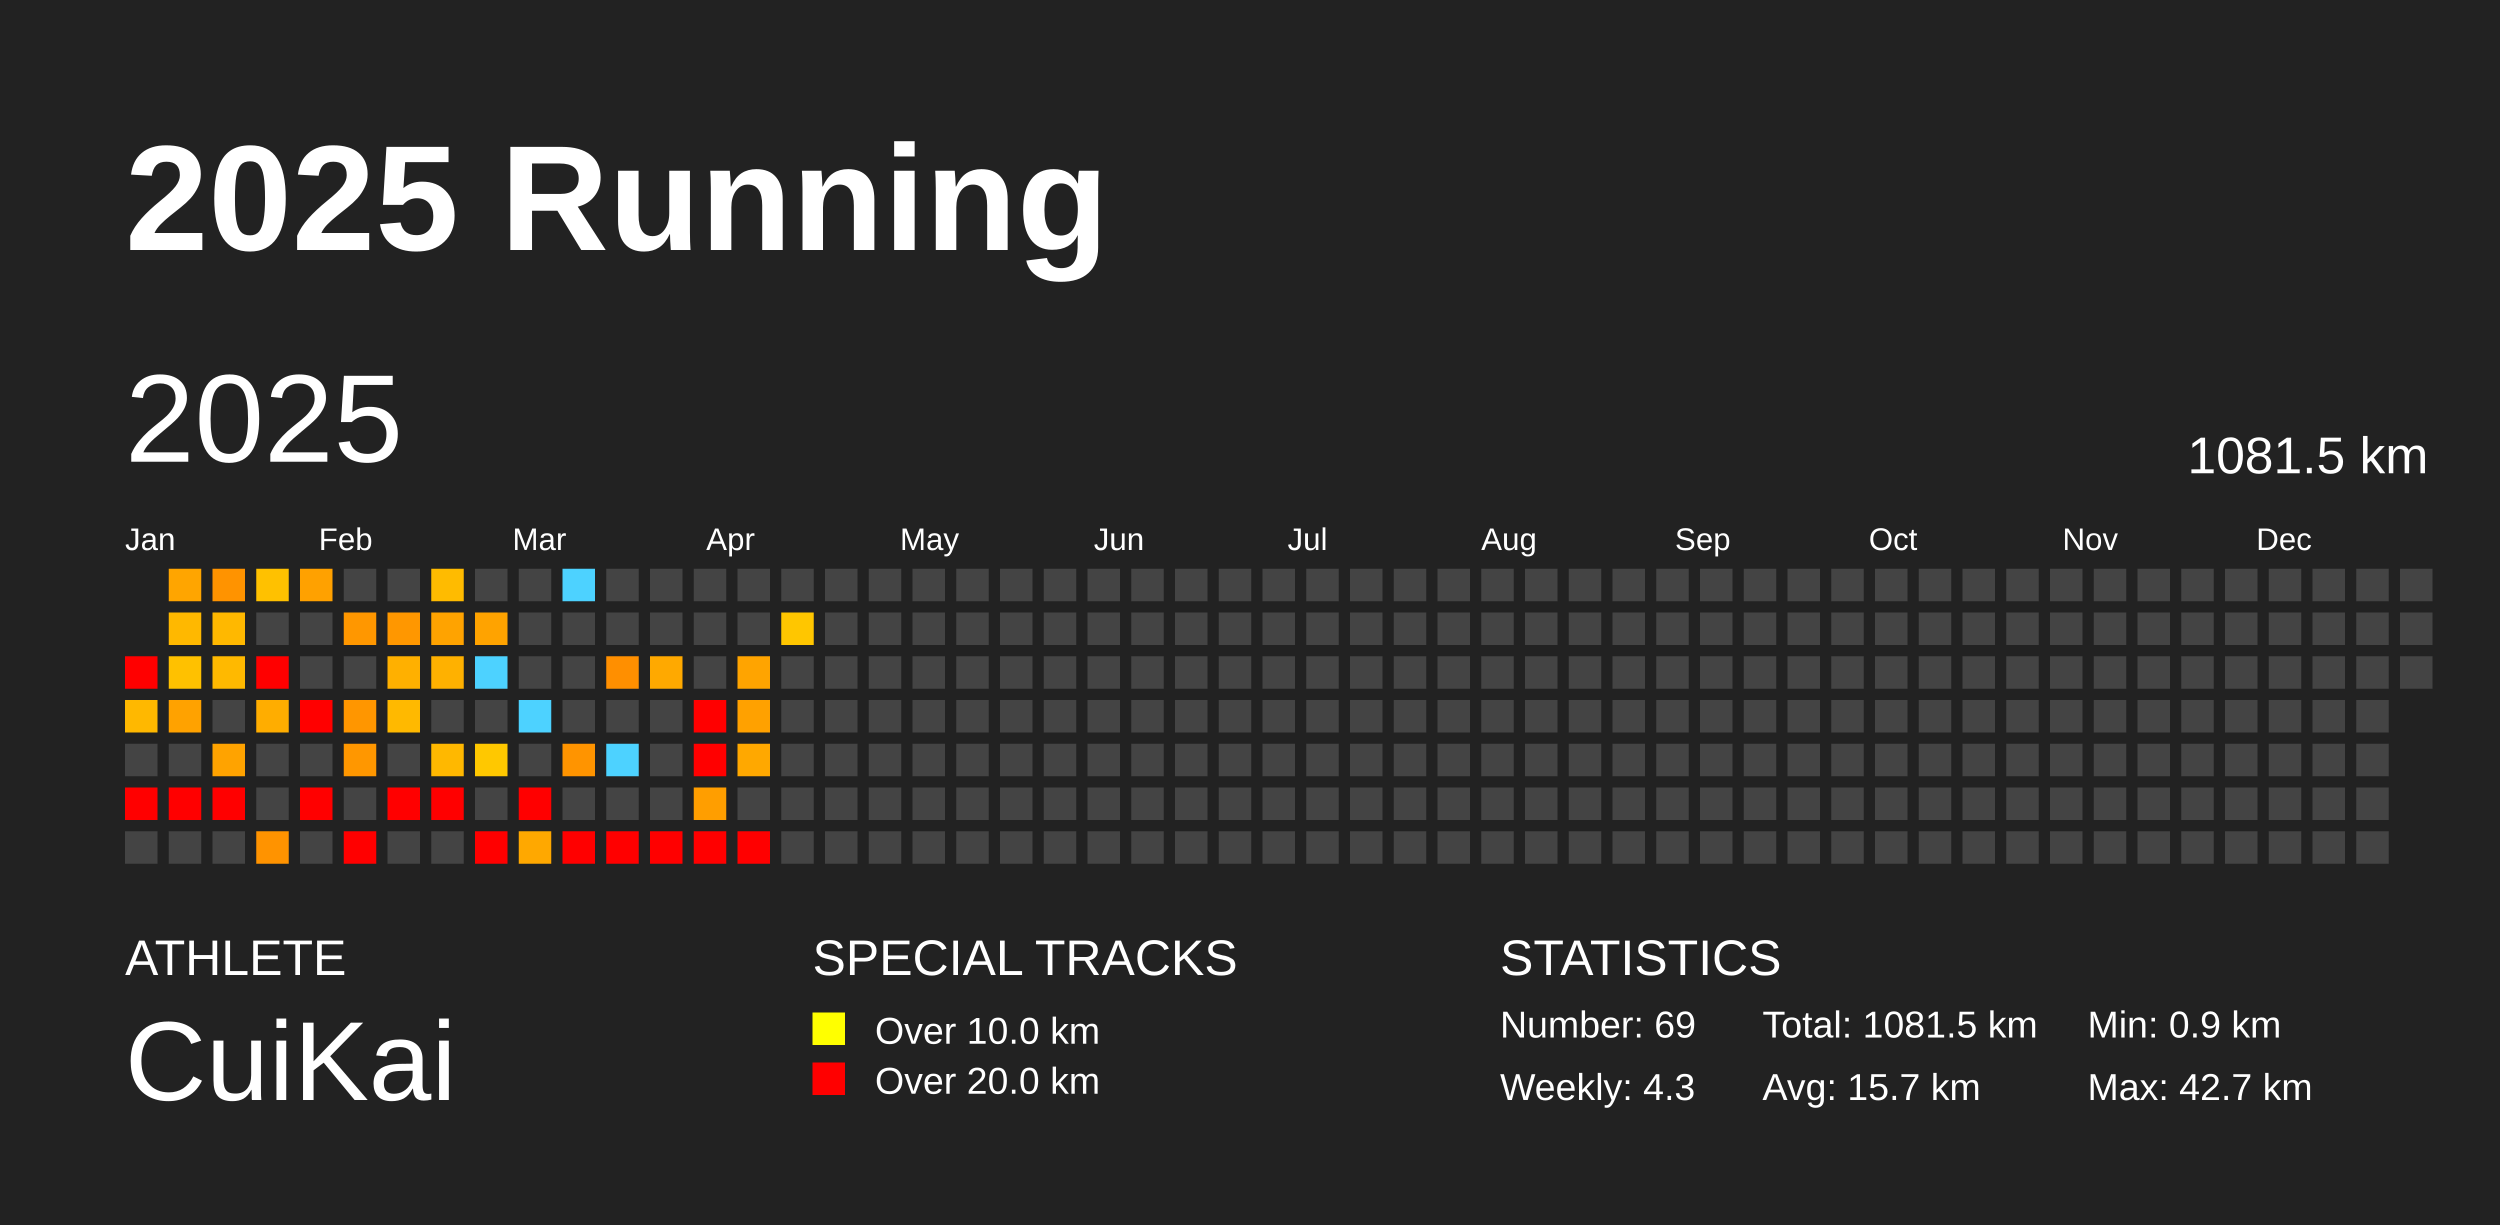
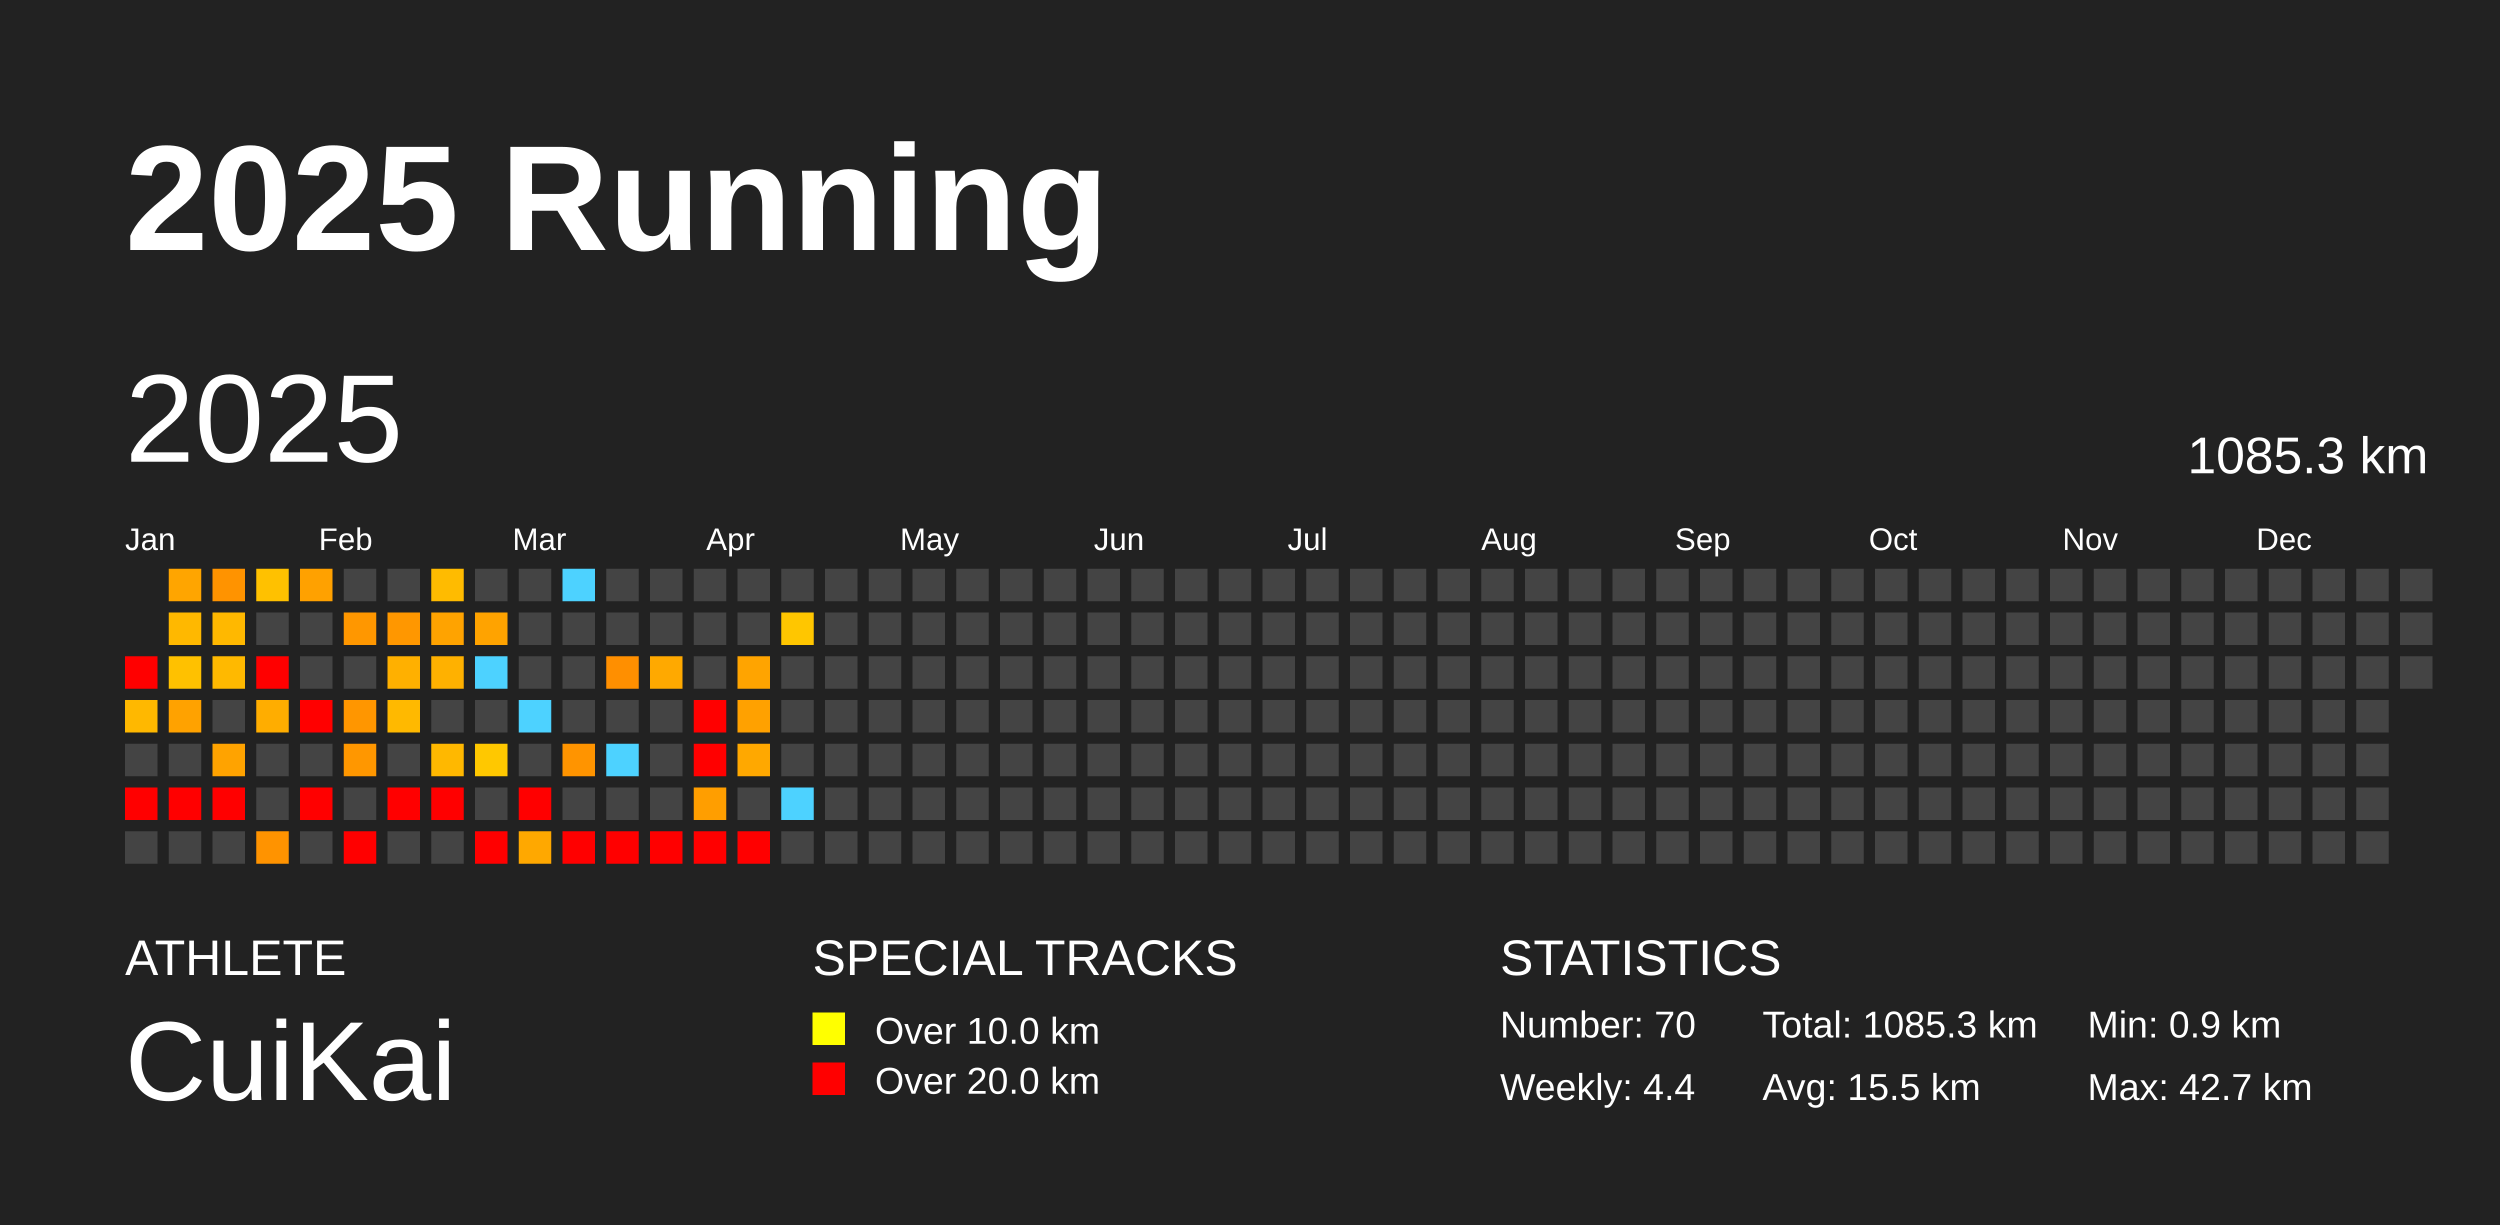
<svg xmlns="http://www.w3.org/2000/svg" baseProfile="full" height="98mm" version="1.1" viewBox="0,0,200,98" width="200mm">
  <defs />
  <rect fill="#222222" height="98" width="200" x="0" y="0" />
  <text fill="#FFFFFF" style="font-size:12px; font-family:Arial; font-weight:bold;" x="10" y="20">2025 Running</text>
  <text fill="#FFFFFF" style="font-size:4px; font-family:Arial" x="10" y="78">ATHLETE</text>
  <text fill="#FFFFFF" style="font-size:9px; font-family:Arial" x="10" y="88">CuiKai</text>
  <text fill="#FFFFFF" style="font-size:4px; font-family:Arial" x="65" y="78">SPECIAL TRACKS</text>
  <rect fill="yellow" height="2.6" width="2.6" x="65" y="81" />
  <text fill="#FFFFFF" style="font-size:3px; font-family:Arial" x="70" y="83.5">Over 10.0 km</text>
  <rect fill="red" height="2.6" width="2.6" x="65" y="85" />
  <text fill="#FFFFFF" style="font-size:3px; font-family:Arial" x="70" y="87.5">Over 20.0 km</text>
  <text fill="#FFFFFF" style="font-size:4px; font-family:Arial" x="120" y="78">STATISTICS</text>
-   <text fill="#FFFFFF" style="font-size:3px; font-family:Arial" x="120" y="83">Number: 69</text>
-   <text fill="#FFFFFF" style="font-size:3px; font-family:Arial" x="120" y="88">Weekly: 4.3</text>
-   <text fill="#FFFFFF" style="font-size:3px; font-family:Arial" x="141" y="83">Total: 1081.5 km</text>
-   <text fill="#FFFFFF" style="font-size:3px; font-family:Arial" x="141" y="88">Avg: 15.7 km</text>
+   <text fill="#FFFFFF" style="font-size:3px; font-family:Arial" x="120" y="83">Number: 70</text>
+   <text fill="#FFFFFF" style="font-size:3px; font-family:Arial" x="120" y="88">Weekly: 4.4</text>
+   <text fill="#FFFFFF" style="font-size:3px; font-family:Arial" x="141" y="83">Total: 1085.3 km</text>
+   <text fill="#FFFFFF" style="font-size:3px; font-family:Arial" x="141" y="88">Avg: 15.5 km</text>
  <text fill="#FFFFFF" style="font-size:3px; font-family:Arial" x="167" y="83">Min: 0.9 km</text>
  <text fill="#FFFFFF" style="font-size:3px; font-family:Arial" x="167" y="88">Max: 42.7 km</text>
  <text dominant-baseline="hanging" fill="#FFFFFF" style="font-size:10.0px; font-family:Arial;" x="10" y="30">2025</text>
-   <text dominant-baseline="hanging" fill="#FFFFFF" style="font-size:4.125px; font-family:Arial;" x="175" y="35">1081.5 km</text>
+   <text dominant-baseline="hanging" fill="#FFFFFF" style="font-size:4.125px; font-family:Arial;" x="175" y="35">1085.3 km</text>
  <text fill="#FFFFFF" style="font-size:2.5px; font-family:Arial" x="10.0" y="44">Jan</text>
  <text fill="#FFFFFF" style="font-size:2.5px; font-family:Arial" x="25.5" y="44">Feb</text>
  <text fill="#FFFFFF" style="font-size:2.5px; font-family:Arial" x="41.0" y="44">Mar</text>
  <text fill="#FFFFFF" style="font-size:2.5px; font-family:Arial" x="56.5" y="44">Apr</text>
  <text fill="#FFFFFF" style="font-size:2.5px; font-family:Arial" x="72.0" y="44">May</text>
  <text fill="#FFFFFF" style="font-size:2.5px; font-family:Arial" x="87.5" y="44">Jun</text>
  <text fill="#FFFFFF" style="font-size:2.5px; font-family:Arial" x="103.0" y="44">Jul</text>
  <text fill="#FFFFFF" style="font-size:2.5px; font-family:Arial" x="118.5" y="44">Aug</text>
  <text fill="#FFFFFF" style="font-size:2.5px; font-family:Arial" x="134.0" y="44">Sep</text>
  <text fill="#FFFFFF" style="font-size:2.5px; font-family:Arial" x="149.5" y="44">Oct</text>
  <text fill="#FFFFFF" style="font-size:2.5px; font-family:Arial" x="165.0" y="44">Nov</text>
  <text fill="#FFFFFF" style="font-size:2.5px; font-family:Arial" x="180.5" y="44">Dec</text>
  <rect fill="red" height="2.6" width="2.6" x="10.0" y="52.5" />
  <rect fill="#ffb800" height="2.6" width="2.6" x="10.0" y="56.0" />
  <rect fill="#444444" height="2.6" width="2.6" x="10.0" y="59.5" />
  <rect fill="red" height="2.6" width="2.6" x="10.0" y="63.0" />
  <rect fill="#444444" height="2.6" width="2.6" x="10.0" y="66.5" />
  <rect fill="#ffa500" height="2.6" width="2.6" x="13.5" y="45.5" />
  <rect fill="#ffb800" height="2.6" width="2.6" x="13.5" y="49.0" />
  <rect fill="#ffc100" height="2.6" width="2.6" x="13.5" y="52.5" />
  <rect fill="#ffa200" height="2.6" width="2.6" x="13.5" y="56.0" />
  <rect fill="#444444" height="2.6" width="2.6" x="13.5" y="59.5" />
  <rect fill="red" height="2.6" width="2.6" x="13.5" y="63.0" />
  <rect fill="#444444" height="2.6" width="2.6" x="13.5" y="66.5" />
  <rect fill="#ff9300" height="2.6" width="2.6" x="17.0" y="45.5" />
  <rect fill="#ffb800" height="2.6" width="2.6" x="17.0" y="49.0" />
  <rect fill="#ffb900" height="2.6" width="2.6" x="17.0" y="52.5" />
  <rect fill="#444444" height="2.6" width="2.6" x="17.0" y="56.0" />
  <rect fill="#ffa300" height="2.6" width="2.6" x="17.0" y="59.5" />
  <rect fill="red" height="2.6" width="2.6" x="17.0" y="63.0" />
  <rect fill="#444444" height="2.6" width="2.6" x="17.0" y="66.5" />
  <rect fill="#ffc100" height="2.6" width="2.6" x="20.5" y="45.5" />
  <rect fill="#444444" height="2.6" width="2.6" x="20.5" y="49.0" />
  <rect fill="red" height="2.6" width="2.6" x="20.5" y="52.5" />
  <rect fill="#ffad00" height="2.6" width="2.6" x="20.5" y="56.0" />
  <rect fill="#444444" height="2.6" width="2.6" x="20.5" y="59.5" />
  <rect fill="#444444" height="2.6" width="2.6" x="20.5" y="63.0" />
  <rect fill="#ff9300" height="2.6" width="2.6" x="20.5" y="66.5" />
  <rect fill="#ffa100" height="2.6" width="2.6" x="24.0" y="45.5" />
  <rect fill="#444444" height="2.6" width="2.6" x="24.0" y="49.0" />
  <rect fill="#444444" height="2.6" width="2.6" x="24.0" y="52.5" />
  <rect fill="red" height="2.6" width="2.6" x="24.0" y="56.0" />
  <rect fill="#444444" height="2.6" width="2.6" x="24.0" y="59.5" />
  <rect fill="red" height="2.6" width="2.6" x="24.0" y="63.0" />
  <rect fill="#444444" height="2.6" width="2.6" x="24.0" y="66.5" />
  <rect fill="#444444" height="2.6" width="2.6" x="27.5" y="45.5" />
  <rect fill="#ff9700" height="2.6" width="2.6" x="27.5" y="49.0" />
  <rect fill="#444444" height="2.6" width="2.6" x="27.5" y="52.5" />
  <rect fill="#ff9600" height="2.6" width="2.6" x="27.5" y="56.0" />
  <rect fill="#ff9700" height="2.6" width="2.6" x="27.5" y="59.5" />
  <rect fill="#444444" height="2.6" width="2.6" x="27.5" y="63.0" />
  <rect fill="red" height="2.6" width="2.6" x="27.5" y="66.5" />
  <rect fill="#444444" height="2.6" width="2.6" x="31.0" y="45.5" />
  <rect fill="#ff9700" height="2.6" width="2.6" x="31.0" y="49.0" />
  <rect fill="#ffb000" height="2.6" width="2.6" x="31.0" y="52.5" />
  <rect fill="#ffb900" height="2.6" width="2.6" x="31.0" y="56.0" />
  <rect fill="#444444" height="2.6" width="2.6" x="31.0" y="59.5" />
  <rect fill="red" height="2.6" width="2.6" x="31.0" y="63.0" />
  <rect fill="#444444" height="2.6" width="2.6" x="31.0" y="66.5" />
  <rect fill="#ffbb00" height="2.6" width="2.6" x="34.5" y="45.5" />
  <rect fill="#ffa300" height="2.6" width="2.6" x="34.5" y="49.0" />
  <rect fill="#ffb100" height="2.6" width="2.6" x="34.5" y="52.5" />
  <rect fill="#444444" height="2.6" width="2.6" x="34.5" y="56.0" />
  <rect fill="#ffb800" height="2.6" width="2.6" x="34.5" y="59.5" />
  <rect fill="red" height="2.6" width="2.6" x="34.5" y="63.0" />
  <rect fill="#444444" height="2.6" width="2.6" x="34.5" y="66.5" />
  <rect fill="#444444" height="2.6" width="2.6" x="38.0" y="45.5" />
  <rect fill="#ffa300" height="2.6" width="2.6" x="38.0" y="49.0" />
  <rect fill="#4dd2ff" height="2.6" width="2.6" x="38.0" y="52.5" />
  <rect fill="#444444" height="2.6" width="2.6" x="38.0" y="56.0" />
  <rect fill="#ffc800" height="2.6" width="2.6" x="38.0" y="59.5" />
  <rect fill="#444444" height="2.6" width="2.6" x="38.0" y="63.0" />
  <rect fill="red" height="2.6" width="2.6" x="38.0" y="66.5" />
  <rect fill="#444444" height="2.6" width="2.6" x="41.5" y="45.5" />
  <rect fill="#444444" height="2.6" width="2.6" x="41.5" y="49.0" />
  <rect fill="#444444" height="2.6" width="2.6" x="41.5" y="52.5" />
  <rect fill="#4dd2ff" height="2.6" width="2.6" x="41.5" y="56.0" />
  <rect fill="#444444" height="2.6" width="2.6" x="41.5" y="59.5" />
  <rect fill="red" height="2.6" width="2.6" x="41.5" y="63.0" />
  <rect fill="#ffa800" height="2.6" width="2.6" x="41.5" y="66.5" />
  <rect fill="#4dd2ff" height="2.6" width="2.6" x="45.0" y="45.5" />
  <rect fill="#444444" height="2.6" width="2.6" x="45.0" y="49.0" />
  <rect fill="#444444" height="2.6" width="2.6" x="45.0" y="52.5" />
  <rect fill="#444444" height="2.6" width="2.6" x="45.0" y="56.0" />
  <rect fill="#ff9400" height="2.6" width="2.6" x="45.0" y="59.5" />
  <rect fill="#444444" height="2.6" width="2.6" x="45.0" y="63.0" />
  <rect fill="red" height="2.6" width="2.6" x="45.0" y="66.5" />
  <rect fill="#444444" height="2.6" width="2.6" x="48.5" y="45.5" />
  <rect fill="#444444" height="2.6" width="2.6" x="48.5" y="49.0" />
  <rect fill="#ff8f00" height="2.6" width="2.6" x="48.5" y="52.5" />
  <rect fill="#444444" height="2.6" width="2.6" x="48.5" y="56.0" />
  <rect fill="#4dd2ff" height="2.6" width="2.6" x="48.5" y="59.5" />
  <rect fill="#444444" height="2.6" width="2.6" x="48.5" y="63.0" />
  <rect fill="red" height="2.6" width="2.6" x="48.5" y="66.5" />
  <rect fill="#444444" height="2.6" width="2.6" x="52.0" y="45.5" />
  <rect fill="#444444" height="2.6" width="2.6" x="52.0" y="49.0" />
  <rect fill="#ffa900" height="2.6" width="2.6" x="52.0" y="52.5" />
  <rect fill="#444444" height="2.6" width="2.6" x="52.0" y="56.0" />
  <rect fill="#444444" height="2.6" width="2.6" x="52.0" y="59.5" />
  <rect fill="#444444" height="2.6" width="2.6" x="52.0" y="63.0" />
  <rect fill="red" height="2.6" width="2.6" x="52.0" y="66.5" />
  <rect fill="#444444" height="2.6" width="2.6" x="55.5" y="45.5" />
  <rect fill="#444444" height="2.6" width="2.6" x="55.5" y="49.0" />
  <rect fill="#444444" height="2.6" width="2.6" x="55.5" y="52.5" />
  <rect fill="red" height="2.6" width="2.6" x="55.5" y="56.0" />
  <rect fill="red" height="2.6" width="2.6" x="55.5" y="59.5" />
  <rect fill="#ff9e00" height="2.6" width="2.6" x="55.5" y="63.0" />
  <rect fill="red" height="2.6" width="2.6" x="55.5" y="66.5" />
  <rect fill="#444444" height="2.6" width="2.6" x="59.0" y="45.5" />
  <rect fill="#444444" height="2.6" width="2.6" x="59.0" y="49.0" />
  <rect fill="#ffa400" height="2.6" width="2.6" x="59.0" y="52.5" />
  <rect fill="#ffa100" height="2.6" width="2.6" x="59.0" y="56.0" />
  <rect fill="#ffa800" height="2.6" width="2.6" x="59.0" y="59.5" />
  <rect fill="#444444" height="2.6" width="2.6" x="59.0" y="63.0" />
  <rect fill="red" height="2.6" width="2.6" x="59.0" y="66.5" />
  <rect fill="#444444" height="2.6" width="2.6" x="62.5" y="45.5" />
  <rect fill="#ffc600" height="2.6" width="2.6" x="62.5" y="49.0" />
  <rect fill="#444444" height="2.6" width="2.6" x="62.5" y="52.5" />
  <rect fill="#444444" height="2.6" width="2.6" x="62.5" y="56.0" />
  <rect fill="#444444" height="2.6" width="2.6" x="62.5" y="59.5" />
-   <rect fill="#444444" height="2.6" width="2.6" x="62.5" y="63.0" />
+   <rect fill="#4dd2ff" height="2.6" width="2.6" x="62.5" y="63.0" />
  <rect fill="#444444" height="2.6" width="2.6" x="62.5" y="66.5" />
  <rect fill="#444444" height="2.6" width="2.6" x="66.0" y="45.5" />
  <rect fill="#444444" height="2.6" width="2.6" x="66.0" y="49.0" />
  <rect fill="#444444" height="2.6" width="2.6" x="66.0" y="52.5" />
  <rect fill="#444444" height="2.6" width="2.6" x="66.0" y="56.0" />
  <rect fill="#444444" height="2.6" width="2.6" x="66.0" y="59.5" />
  <rect fill="#444444" height="2.6" width="2.6" x="66.0" y="63.0" />
  <rect fill="#444444" height="2.6" width="2.6" x="66.0" y="66.5" />
  <rect fill="#444444" height="2.6" width="2.6" x="69.5" y="45.5" />
  <rect fill="#444444" height="2.6" width="2.6" x="69.5" y="49.0" />
  <rect fill="#444444" height="2.6" width="2.6" x="69.5" y="52.5" />
  <rect fill="#444444" height="2.6" width="2.6" x="69.5" y="56.0" />
  <rect fill="#444444" height="2.6" width="2.6" x="69.5" y="59.5" />
  <rect fill="#444444" height="2.6" width="2.6" x="69.5" y="63.0" />
  <rect fill="#444444" height="2.6" width="2.6" x="69.5" y="66.5" />
  <rect fill="#444444" height="2.6" width="2.6" x="73.0" y="45.5" />
  <rect fill="#444444" height="2.6" width="2.6" x="73.0" y="49.0" />
  <rect fill="#444444" height="2.6" width="2.6" x="73.0" y="52.5" />
  <rect fill="#444444" height="2.6" width="2.6" x="73.0" y="56.0" />
  <rect fill="#444444" height="2.6" width="2.6" x="73.0" y="59.5" />
  <rect fill="#444444" height="2.6" width="2.6" x="73.0" y="63.0" />
  <rect fill="#444444" height="2.6" width="2.6" x="73.0" y="66.5" />
  <rect fill="#444444" height="2.6" width="2.6" x="76.5" y="45.5" />
  <rect fill="#444444" height="2.6" width="2.6" x="76.5" y="49.0" />
  <rect fill="#444444" height="2.6" width="2.6" x="76.5" y="52.5" />
  <rect fill="#444444" height="2.6" width="2.6" x="76.5" y="56.0" />
  <rect fill="#444444" height="2.6" width="2.6" x="76.5" y="59.5" />
  <rect fill="#444444" height="2.6" width="2.6" x="76.5" y="63.0" />
  <rect fill="#444444" height="2.6" width="2.6" x="76.5" y="66.5" />
  <rect fill="#444444" height="2.6" width="2.6" x="80.0" y="45.5" />
  <rect fill="#444444" height="2.6" width="2.6" x="80.0" y="49.0" />
  <rect fill="#444444" height="2.6" width="2.6" x="80.0" y="52.5" />
  <rect fill="#444444" height="2.6" width="2.6" x="80.0" y="56.0" />
  <rect fill="#444444" height="2.6" width="2.6" x="80.0" y="59.5" />
  <rect fill="#444444" height="2.6" width="2.6" x="80.0" y="63.0" />
  <rect fill="#444444" height="2.6" width="2.6" x="80.0" y="66.5" />
  <rect fill="#444444" height="2.6" width="2.6" x="83.5" y="45.5" />
  <rect fill="#444444" height="2.6" width="2.6" x="83.5" y="49.0" />
  <rect fill="#444444" height="2.6" width="2.6" x="83.5" y="52.5" />
  <rect fill="#444444" height="2.6" width="2.6" x="83.5" y="56.0" />
  <rect fill="#444444" height="2.6" width="2.6" x="83.5" y="59.5" />
  <rect fill="#444444" height="2.6" width="2.6" x="83.5" y="63.0" />
  <rect fill="#444444" height="2.6" width="2.6" x="83.5" y="66.5" />
  <rect fill="#444444" height="2.6" width="2.6" x="87.0" y="45.5" />
  <rect fill="#444444" height="2.6" width="2.6" x="87.0" y="49.0" />
  <rect fill="#444444" height="2.6" width="2.6" x="87.0" y="52.5" />
  <rect fill="#444444" height="2.6" width="2.6" x="87.0" y="56.0" />
  <rect fill="#444444" height="2.6" width="2.6" x="87.0" y="59.5" />
  <rect fill="#444444" height="2.6" width="2.6" x="87.0" y="63.0" />
  <rect fill="#444444" height="2.6" width="2.6" x="87.0" y="66.5" />
  <rect fill="#444444" height="2.6" width="2.6" x="90.5" y="45.5" />
  <rect fill="#444444" height="2.6" width="2.6" x="90.5" y="49.0" />
  <rect fill="#444444" height="2.6" width="2.6" x="90.5" y="52.5" />
  <rect fill="#444444" height="2.6" width="2.6" x="90.5" y="56.0" />
  <rect fill="#444444" height="2.6" width="2.6" x="90.5" y="59.5" />
  <rect fill="#444444" height="2.6" width="2.6" x="90.5" y="63.0" />
  <rect fill="#444444" height="2.6" width="2.6" x="90.5" y="66.5" />
  <rect fill="#444444" height="2.6" width="2.6" x="94.0" y="45.5" />
  <rect fill="#444444" height="2.6" width="2.6" x="94.0" y="49.0" />
  <rect fill="#444444" height="2.6" width="2.6" x="94.0" y="52.5" />
  <rect fill="#444444" height="2.6" width="2.6" x="94.0" y="56.0" />
  <rect fill="#444444" height="2.6" width="2.6" x="94.0" y="59.5" />
  <rect fill="#444444" height="2.6" width="2.6" x="94.0" y="63.0" />
  <rect fill="#444444" height="2.6" width="2.6" x="94.0" y="66.5" />
  <rect fill="#444444" height="2.6" width="2.6" x="97.5" y="45.5" />
  <rect fill="#444444" height="2.6" width="2.6" x="97.5" y="49.0" />
  <rect fill="#444444" height="2.6" width="2.6" x="97.5" y="52.5" />
  <rect fill="#444444" height="2.6" width="2.6" x="97.5" y="56.0" />
  <rect fill="#444444" height="2.6" width="2.6" x="97.5" y="59.5" />
  <rect fill="#444444" height="2.6" width="2.6" x="97.5" y="63.0" />
  <rect fill="#444444" height="2.6" width="2.6" x="97.5" y="66.5" />
  <rect fill="#444444" height="2.6" width="2.6" x="101.0" y="45.5" />
  <rect fill="#444444" height="2.6" width="2.6" x="101.0" y="49.0" />
  <rect fill="#444444" height="2.6" width="2.6" x="101.0" y="52.5" />
  <rect fill="#444444" height="2.6" width="2.6" x="101.0" y="56.0" />
  <rect fill="#444444" height="2.6" width="2.6" x="101.0" y="59.5" />
  <rect fill="#444444" height="2.6" width="2.6" x="101.0" y="63.0" />
  <rect fill="#444444" height="2.6" width="2.6" x="101.0" y="66.5" />
  <rect fill="#444444" height="2.6" width="2.6" x="104.5" y="45.5" />
  <rect fill="#444444" height="2.6" width="2.6" x="104.5" y="49.0" />
  <rect fill="#444444" height="2.6" width="2.6" x="104.5" y="52.5" />
  <rect fill="#444444" height="2.6" width="2.6" x="104.5" y="56.0" />
  <rect fill="#444444" height="2.6" width="2.6" x="104.5" y="59.5" />
  <rect fill="#444444" height="2.6" width="2.6" x="104.5" y="63.0" />
  <rect fill="#444444" height="2.6" width="2.6" x="104.5" y="66.5" />
  <rect fill="#444444" height="2.6" width="2.6" x="108.0" y="45.5" />
  <rect fill="#444444" height="2.6" width="2.6" x="108.0" y="49.0" />
  <rect fill="#444444" height="2.6" width="2.6" x="108.0" y="52.5" />
  <rect fill="#444444" height="2.6" width="2.6" x="108.0" y="56.0" />
  <rect fill="#444444" height="2.6" width="2.6" x="108.0" y="59.5" />
  <rect fill="#444444" height="2.6" width="2.6" x="108.0" y="63.0" />
  <rect fill="#444444" height="2.6" width="2.6" x="108.0" y="66.5" />
  <rect fill="#444444" height="2.6" width="2.6" x="111.5" y="45.5" />
  <rect fill="#444444" height="2.6" width="2.6" x="111.5" y="49.0" />
  <rect fill="#444444" height="2.6" width="2.6" x="111.5" y="52.5" />
  <rect fill="#444444" height="2.6" width="2.6" x="111.5" y="56.0" />
  <rect fill="#444444" height="2.6" width="2.6" x="111.5" y="59.5" />
  <rect fill="#444444" height="2.6" width="2.6" x="111.5" y="63.0" />
  <rect fill="#444444" height="2.6" width="2.6" x="111.5" y="66.5" />
  <rect fill="#444444" height="2.6" width="2.6" x="115.0" y="45.5" />
  <rect fill="#444444" height="2.6" width="2.6" x="115.0" y="49.0" />
  <rect fill="#444444" height="2.6" width="2.6" x="115.0" y="52.5" />
  <rect fill="#444444" height="2.6" width="2.6" x="115.0" y="56.0" />
  <rect fill="#444444" height="2.6" width="2.6" x="115.0" y="59.5" />
  <rect fill="#444444" height="2.6" width="2.6" x="115.0" y="63.0" />
  <rect fill="#444444" height="2.6" width="2.6" x="115.0" y="66.5" />
  <rect fill="#444444" height="2.6" width="2.6" x="118.5" y="45.5" />
  <rect fill="#444444" height="2.6" width="2.6" x="118.5" y="49.0" />
  <rect fill="#444444" height="2.6" width="2.6" x="118.5" y="52.5" />
  <rect fill="#444444" height="2.6" width="2.6" x="118.5" y="56.0" />
  <rect fill="#444444" height="2.6" width="2.6" x="118.5" y="59.5" />
  <rect fill="#444444" height="2.6" width="2.6" x="118.5" y="63.0" />
  <rect fill="#444444" height="2.6" width="2.6" x="118.5" y="66.5" />
  <rect fill="#444444" height="2.6" width="2.6" x="122.0" y="45.5" />
  <rect fill="#444444" height="2.6" width="2.6" x="122.0" y="49.0" />
  <rect fill="#444444" height="2.6" width="2.6" x="122.0" y="52.5" />
  <rect fill="#444444" height="2.6" width="2.6" x="122.0" y="56.0" />
  <rect fill="#444444" height="2.6" width="2.6" x="122.0" y="59.5" />
  <rect fill="#444444" height="2.6" width="2.6" x="122.0" y="63.0" />
  <rect fill="#444444" height="2.6" width="2.6" x="122.0" y="66.5" />
  <rect fill="#444444" height="2.6" width="2.6" x="125.5" y="45.5" />
  <rect fill="#444444" height="2.6" width="2.6" x="125.5" y="49.0" />
  <rect fill="#444444" height="2.6" width="2.6" x="125.5" y="52.5" />
  <rect fill="#444444" height="2.6" width="2.6" x="125.5" y="56.0" />
  <rect fill="#444444" height="2.6" width="2.6" x="125.5" y="59.5" />
  <rect fill="#444444" height="2.6" width="2.6" x="125.5" y="63.0" />
  <rect fill="#444444" height="2.6" width="2.6" x="125.5" y="66.5" />
  <rect fill="#444444" height="2.6" width="2.6" x="129.0" y="45.5" />
  <rect fill="#444444" height="2.6" width="2.6" x="129.0" y="49.0" />
  <rect fill="#444444" height="2.6" width="2.6" x="129.0" y="52.5" />
  <rect fill="#444444" height="2.6" width="2.6" x="129.0" y="56.0" />
  <rect fill="#444444" height="2.6" width="2.6" x="129.0" y="59.5" />
  <rect fill="#444444" height="2.6" width="2.6" x="129.0" y="63.0" />
  <rect fill="#444444" height="2.6" width="2.6" x="129.0" y="66.5" />
  <rect fill="#444444" height="2.6" width="2.6" x="132.5" y="45.5" />
  <rect fill="#444444" height="2.6" width="2.6" x="132.5" y="49.0" />
  <rect fill="#444444" height="2.6" width="2.6" x="132.5" y="52.5" />
  <rect fill="#444444" height="2.6" width="2.6" x="132.5" y="56.0" />
  <rect fill="#444444" height="2.6" width="2.6" x="132.5" y="59.5" />
  <rect fill="#444444" height="2.6" width="2.6" x="132.5" y="63.0" />
  <rect fill="#444444" height="2.6" width="2.6" x="132.5" y="66.5" />
  <rect fill="#444444" height="2.6" width="2.6" x="136.0" y="45.5" />
  <rect fill="#444444" height="2.6" width="2.6" x="136.0" y="49.0" />
  <rect fill="#444444" height="2.6" width="2.6" x="136.0" y="52.5" />
  <rect fill="#444444" height="2.6" width="2.6" x="136.0" y="56.0" />
  <rect fill="#444444" height="2.6" width="2.6" x="136.0" y="59.5" />
  <rect fill="#444444" height="2.6" width="2.6" x="136.0" y="63.0" />
  <rect fill="#444444" height="2.6" width="2.6" x="136.0" y="66.5" />
  <rect fill="#444444" height="2.6" width="2.6" x="139.5" y="45.5" />
  <rect fill="#444444" height="2.6" width="2.6" x="139.5" y="49.0" />
  <rect fill="#444444" height="2.6" width="2.6" x="139.5" y="52.5" />
  <rect fill="#444444" height="2.6" width="2.6" x="139.5" y="56.0" />
  <rect fill="#444444" height="2.6" width="2.6" x="139.5" y="59.5" />
  <rect fill="#444444" height="2.6" width="2.6" x="139.5" y="63.0" />
  <rect fill="#444444" height="2.6" width="2.6" x="139.5" y="66.5" />
  <rect fill="#444444" height="2.6" width="2.6" x="143.0" y="45.5" />
  <rect fill="#444444" height="2.6" width="2.6" x="143.0" y="49.0" />
  <rect fill="#444444" height="2.6" width="2.6" x="143.0" y="52.5" />
  <rect fill="#444444" height="2.6" width="2.6" x="143.0" y="56.0" />
  <rect fill="#444444" height="2.6" width="2.6" x="143.0" y="59.5" />
  <rect fill="#444444" height="2.6" width="2.6" x="143.0" y="63.0" />
  <rect fill="#444444" height="2.6" width="2.6" x="143.0" y="66.5" />
  <rect fill="#444444" height="2.6" width="2.6" x="146.5" y="45.5" />
  <rect fill="#444444" height="2.6" width="2.6" x="146.5" y="49.0" />
  <rect fill="#444444" height="2.6" width="2.6" x="146.5" y="52.5" />
  <rect fill="#444444" height="2.6" width="2.6" x="146.5" y="56.0" />
  <rect fill="#444444" height="2.6" width="2.6" x="146.5" y="59.5" />
  <rect fill="#444444" height="2.6" width="2.6" x="146.5" y="63.0" />
  <rect fill="#444444" height="2.6" width="2.6" x="146.5" y="66.5" />
  <rect fill="#444444" height="2.6" width="2.6" x="150.0" y="45.5" />
  <rect fill="#444444" height="2.6" width="2.6" x="150.0" y="49.0" />
  <rect fill="#444444" height="2.6" width="2.6" x="150.0" y="52.5" />
  <rect fill="#444444" height="2.6" width="2.6" x="150.0" y="56.0" />
  <rect fill="#444444" height="2.6" width="2.6" x="150.0" y="59.5" />
  <rect fill="#444444" height="2.6" width="2.6" x="150.0" y="63.0" />
  <rect fill="#444444" height="2.6" width="2.6" x="150.0" y="66.5" />
  <rect fill="#444444" height="2.6" width="2.6" x="153.5" y="45.5" />
  <rect fill="#444444" height="2.6" width="2.6" x="153.5" y="49.0" />
  <rect fill="#444444" height="2.6" width="2.6" x="153.5" y="52.5" />
  <rect fill="#444444" height="2.6" width="2.6" x="153.5" y="56.0" />
  <rect fill="#444444" height="2.6" width="2.6" x="153.5" y="59.5" />
  <rect fill="#444444" height="2.6" width="2.6" x="153.5" y="63.0" />
  <rect fill="#444444" height="2.6" width="2.6" x="153.5" y="66.5" />
  <rect fill="#444444" height="2.6" width="2.6" x="157.0" y="45.5" />
  <rect fill="#444444" height="2.6" width="2.6" x="157.0" y="49.0" />
  <rect fill="#444444" height="2.6" width="2.6" x="157.0" y="52.5" />
  <rect fill="#444444" height="2.6" width="2.6" x="157.0" y="56.0" />
  <rect fill="#444444" height="2.6" width="2.6" x="157.0" y="59.5" />
  <rect fill="#444444" height="2.6" width="2.6" x="157.0" y="63.0" />
  <rect fill="#444444" height="2.6" width="2.6" x="157.0" y="66.5" />
  <rect fill="#444444" height="2.6" width="2.6" x="160.5" y="45.5" />
  <rect fill="#444444" height="2.6" width="2.6" x="160.5" y="49.0" />
  <rect fill="#444444" height="2.6" width="2.6" x="160.5" y="52.5" />
  <rect fill="#444444" height="2.6" width="2.6" x="160.5" y="56.0" />
  <rect fill="#444444" height="2.6" width="2.6" x="160.5" y="59.5" />
  <rect fill="#444444" height="2.6" width="2.6" x="160.5" y="63.0" />
  <rect fill="#444444" height="2.6" width="2.6" x="160.5" y="66.5" />
  <rect fill="#444444" height="2.6" width="2.6" x="164.0" y="45.5" />
  <rect fill="#444444" height="2.6" width="2.6" x="164.0" y="49.0" />
  <rect fill="#444444" height="2.6" width="2.6" x="164.0" y="52.5" />
  <rect fill="#444444" height="2.6" width="2.6" x="164.0" y="56.0" />
  <rect fill="#444444" height="2.6" width="2.6" x="164.0" y="59.5" />
  <rect fill="#444444" height="2.6" width="2.6" x="164.0" y="63.0" />
  <rect fill="#444444" height="2.6" width="2.6" x="164.0" y="66.5" />
  <rect fill="#444444" height="2.6" width="2.6" x="167.5" y="45.5" />
  <rect fill="#444444" height="2.6" width="2.6" x="167.5" y="49.0" />
  <rect fill="#444444" height="2.6" width="2.6" x="167.5" y="52.5" />
  <rect fill="#444444" height="2.6" width="2.6" x="167.5" y="56.0" />
  <rect fill="#444444" height="2.6" width="2.6" x="167.5" y="59.5" />
  <rect fill="#444444" height="2.6" width="2.6" x="167.5" y="63.0" />
  <rect fill="#444444" height="2.6" width="2.6" x="167.5" y="66.5" />
  <rect fill="#444444" height="2.6" width="2.6" x="171.0" y="45.5" />
  <rect fill="#444444" height="2.6" width="2.6" x="171.0" y="49.0" />
  <rect fill="#444444" height="2.6" width="2.6" x="171.0" y="52.5" />
  <rect fill="#444444" height="2.6" width="2.6" x="171.0" y="56.0" />
  <rect fill="#444444" height="2.6" width="2.6" x="171.0" y="59.5" />
  <rect fill="#444444" height="2.6" width="2.6" x="171.0" y="63.0" />
  <rect fill="#444444" height="2.6" width="2.6" x="171.0" y="66.5" />
  <rect fill="#444444" height="2.6" width="2.6" x="174.5" y="45.5" />
  <rect fill="#444444" height="2.6" width="2.6" x="174.5" y="49.0" />
  <rect fill="#444444" height="2.6" width="2.6" x="174.5" y="52.5" />
  <rect fill="#444444" height="2.6" width="2.6" x="174.5" y="56.0" />
  <rect fill="#444444" height="2.6" width="2.6" x="174.5" y="59.5" />
  <rect fill="#444444" height="2.6" width="2.6" x="174.5" y="63.0" />
  <rect fill="#444444" height="2.6" width="2.6" x="174.5" y="66.5" />
  <rect fill="#444444" height="2.6" width="2.6" x="178.0" y="45.5" />
  <rect fill="#444444" height="2.6" width="2.6" x="178.0" y="49.0" />
  <rect fill="#444444" height="2.6" width="2.6" x="178.0" y="52.5" />
  <rect fill="#444444" height="2.6" width="2.6" x="178.0" y="56.0" />
  <rect fill="#444444" height="2.6" width="2.6" x="178.0" y="59.5" />
  <rect fill="#444444" height="2.6" width="2.6" x="178.0" y="63.0" />
  <rect fill="#444444" height="2.6" width="2.6" x="178.0" y="66.5" />
  <rect fill="#444444" height="2.6" width="2.6" x="181.5" y="45.5" />
  <rect fill="#444444" height="2.6" width="2.6" x="181.5" y="49.0" />
  <rect fill="#444444" height="2.6" width="2.6" x="181.5" y="52.5" />
  <rect fill="#444444" height="2.6" width="2.6" x="181.5" y="56.0" />
  <rect fill="#444444" height="2.6" width="2.6" x="181.5" y="59.5" />
  <rect fill="#444444" height="2.6" width="2.6" x="181.5" y="63.0" />
  <rect fill="#444444" height="2.6" width="2.6" x="181.5" y="66.5" />
  <rect fill="#444444" height="2.6" width="2.6" x="185.0" y="45.5" />
  <rect fill="#444444" height="2.6" width="2.6" x="185.0" y="49.0" />
  <rect fill="#444444" height="2.6" width="2.6" x="185.0" y="52.5" />
  <rect fill="#444444" height="2.6" width="2.6" x="185.0" y="56.0" />
  <rect fill="#444444" height="2.6" width="2.6" x="185.0" y="59.5" />
  <rect fill="#444444" height="2.6" width="2.6" x="185.0" y="63.0" />
  <rect fill="#444444" height="2.6" width="2.6" x="185.0" y="66.5" />
  <rect fill="#444444" height="2.6" width="2.6" x="188.5" y="45.5" />
  <rect fill="#444444" height="2.6" width="2.6" x="188.5" y="49.0" />
  <rect fill="#444444" height="2.6" width="2.6" x="188.5" y="52.5" />
  <rect fill="#444444" height="2.6" width="2.6" x="188.5" y="56.0" />
  <rect fill="#444444" height="2.6" width="2.6" x="188.5" y="59.5" />
  <rect fill="#444444" height="2.6" width="2.6" x="188.5" y="63.0" />
  <rect fill="#444444" height="2.6" width="2.6" x="188.5" y="66.5" />
  <rect fill="#444444" height="2.6" width="2.6" x="192.0" y="45.5" />
  <rect fill="#444444" height="2.6" width="2.6" x="192.0" y="49.0" />
  <rect fill="#444444" height="2.6" width="2.6" x="192.0" y="52.5" />
</svg>
